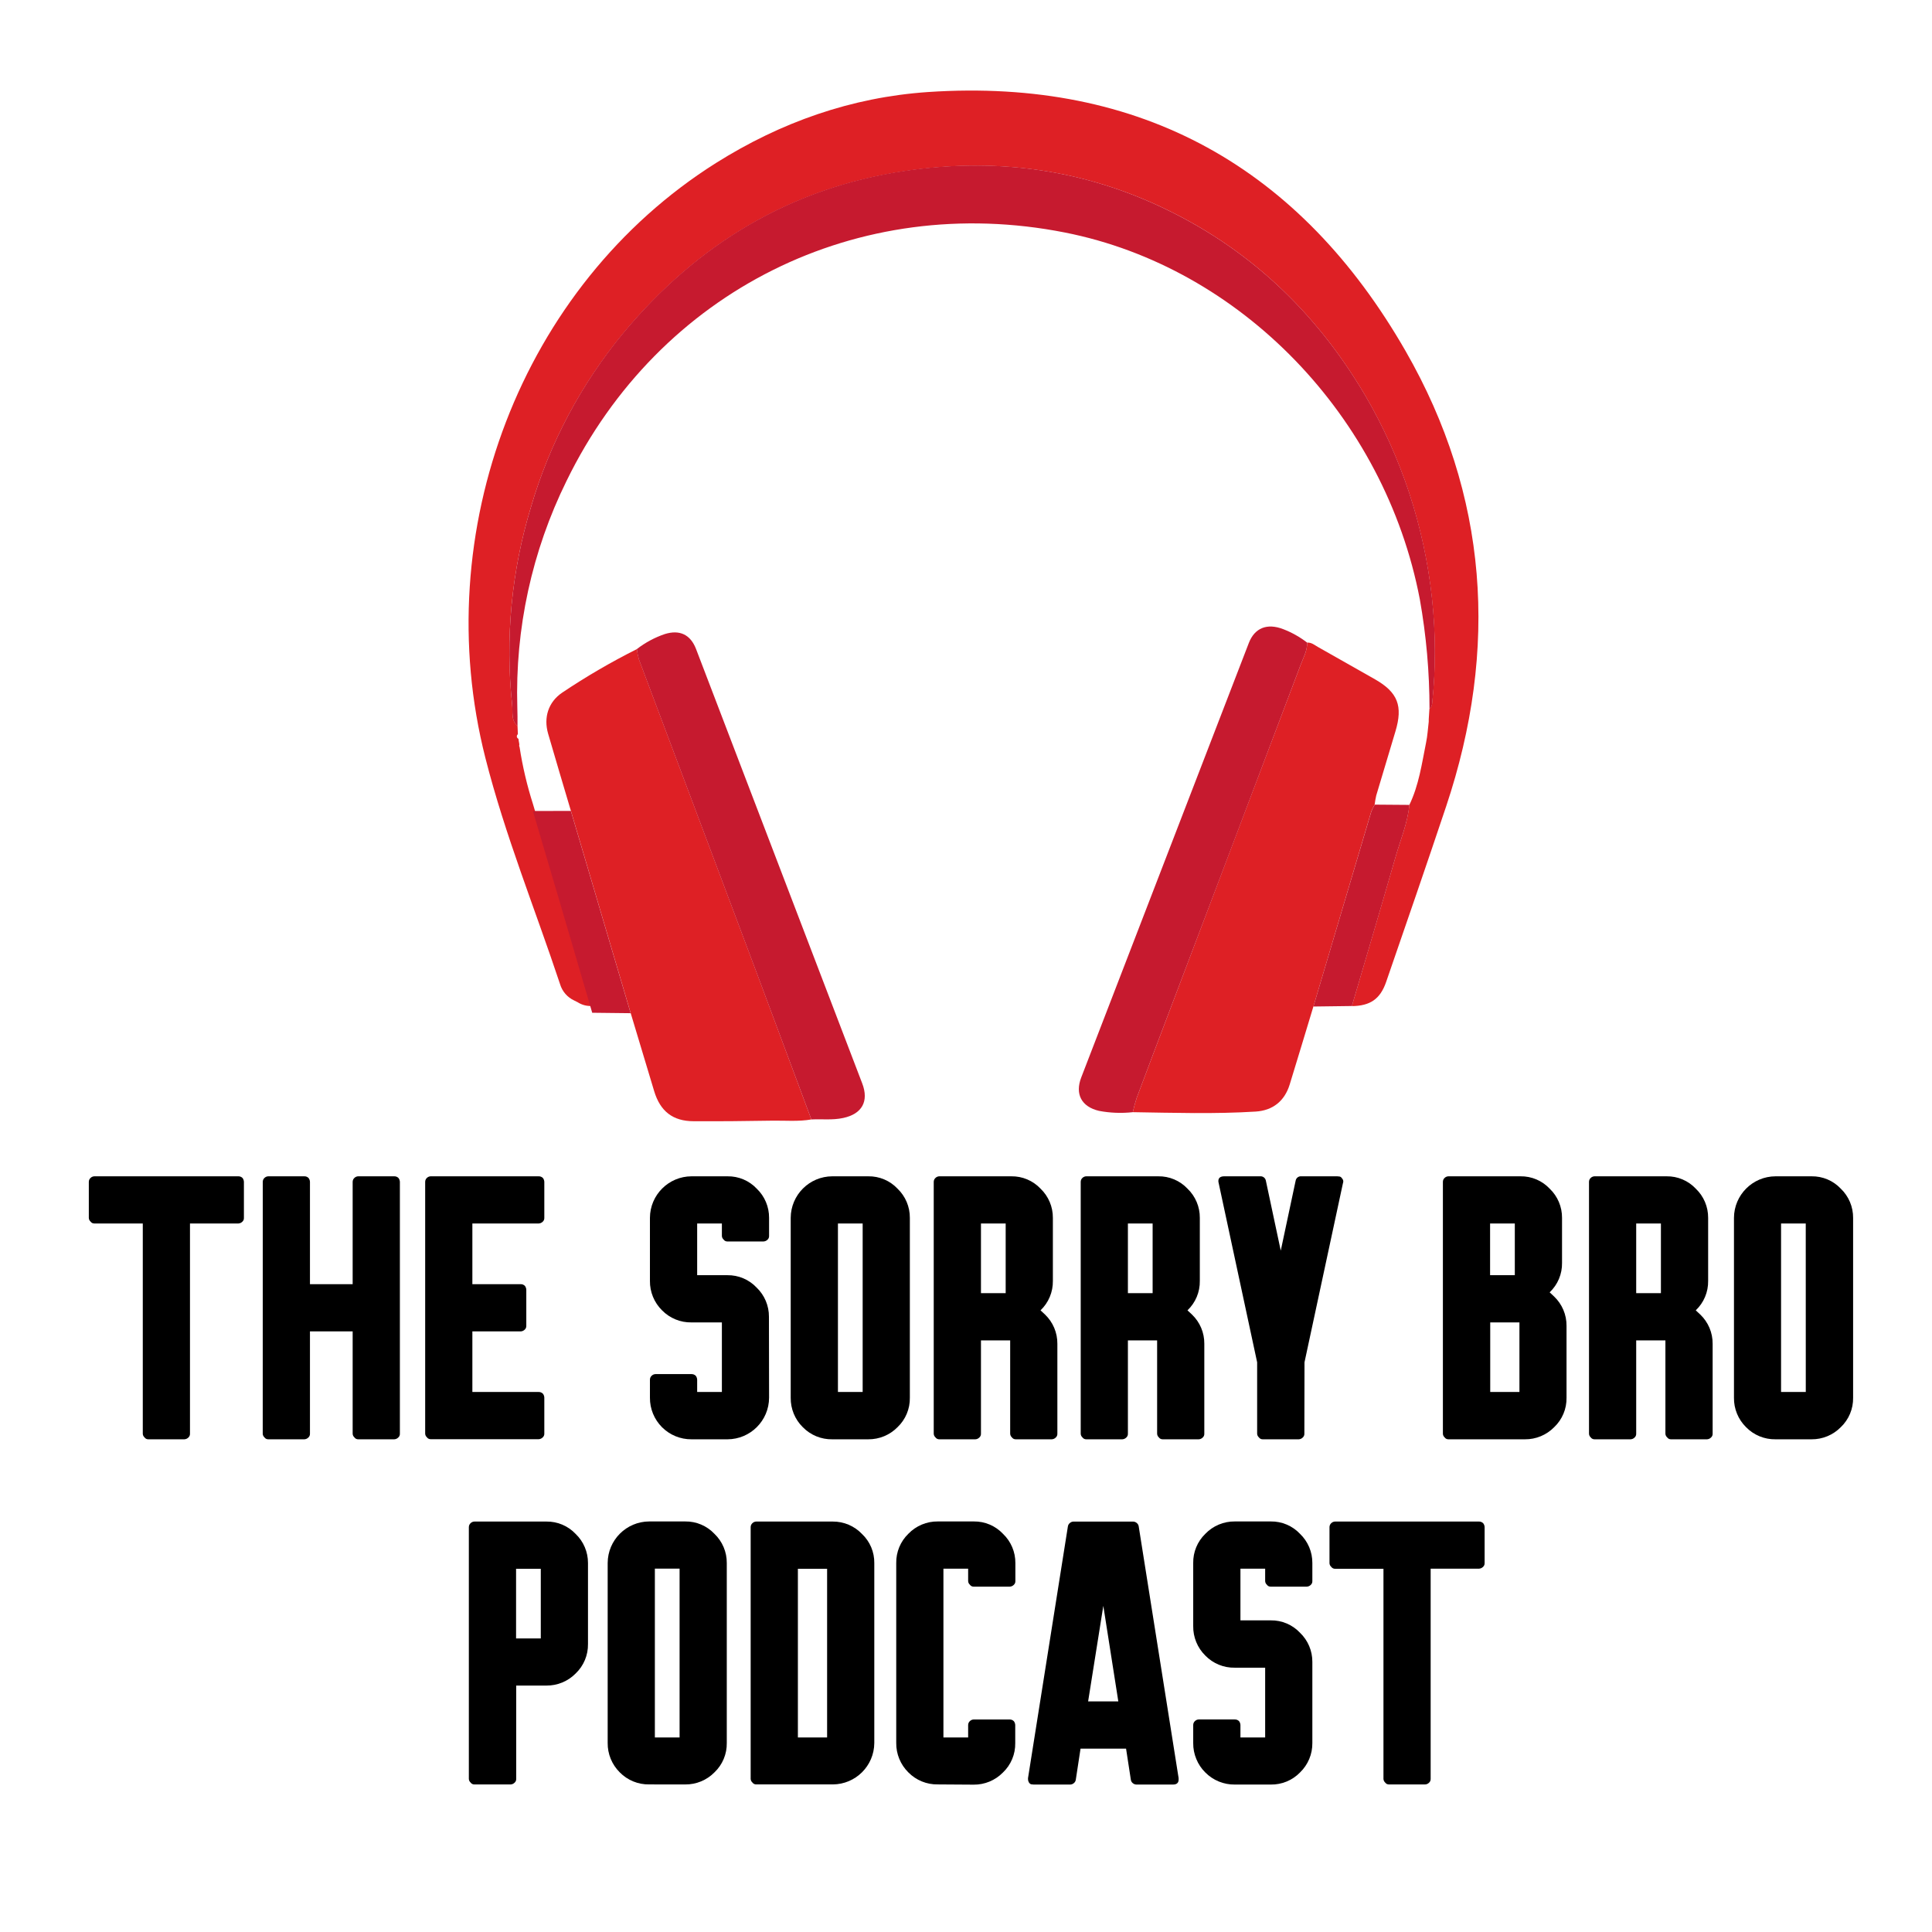
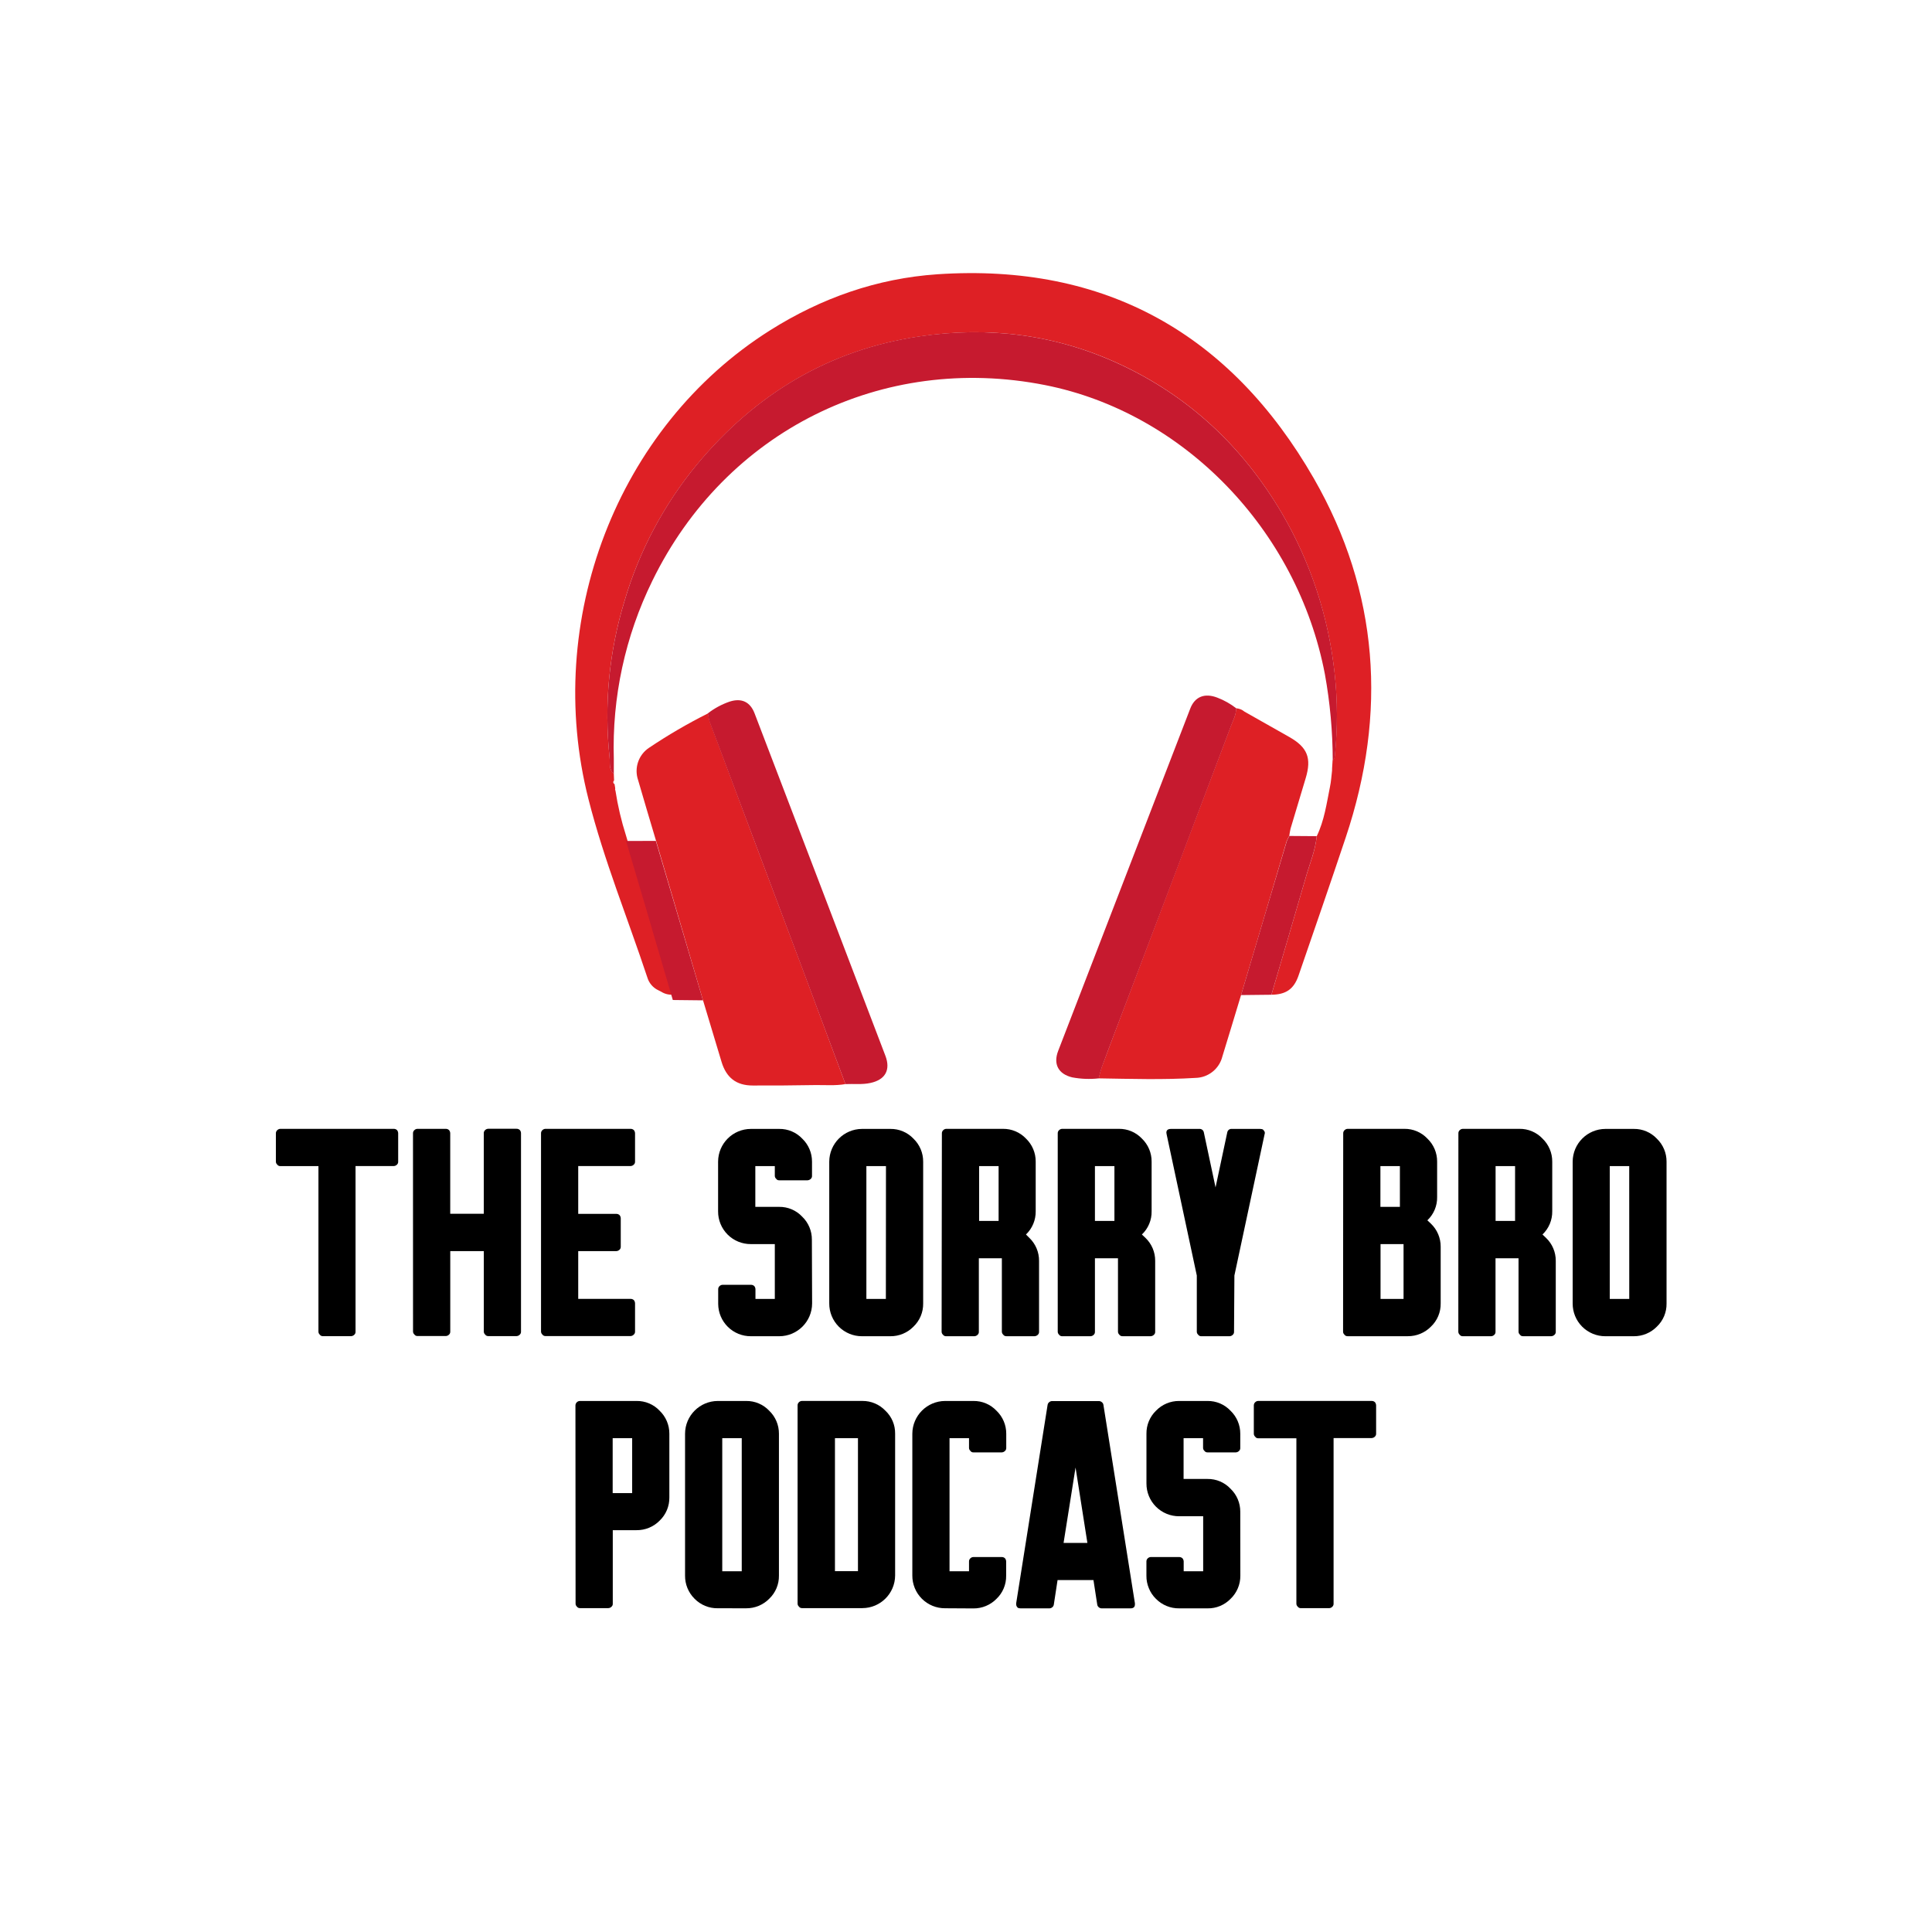
- <svg xmlns="http://www.w3.org/2000/svg" viewBox="0 0 576 576">
+ <svg xmlns="http://www.w3.org/2000/svg" id="Layer_1" data-name="Layer 1" viewBox="0 0 576 576">
  <defs>
    <style>.cls-1{fill:#de2025;}.cls-2{fill:#c61a2f;}</style>
  </defs>
-   <g id="Layer_1" data-name="Layer 1">
-     <path d="M42.57,364.77H28.16a1.37,1.37,0,0,1-1.18-.59,1.52,1.52,0,0,1-.5-1.09V352.37a1.58,1.58,0,0,1,.59-1.25,1.66,1.66,0,0,1,1.09-.42H71.05a1.7,1.7,0,0,1,1.26.5,2.05,2.05,0,0,1,.41,1.17v10.72a1.43,1.43,0,0,1-.5,1.18,1.83,1.83,0,0,1-1.17.5H56.64v62.66a1.45,1.45,0,0,1-.5,1.17,1.81,1.81,0,0,1-1.18.51H44.24a1.36,1.36,0,0,1-1.17-.59,1.51,1.51,0,0,1-.5-1.09Z" />
-     <path d="M78.34,352.37a1.57,1.57,0,0,1,.58-1.25A1.68,1.68,0,0,1,80,350.7H90.73a1.67,1.67,0,0,1,1.26.5,2,2,0,0,1,.42,1.17v30.49h12.73V352.37a1.58,1.58,0,0,1,.59-1.25,1.66,1.66,0,0,1,1.09-.42h10.72a1.7,1.7,0,0,1,1.26.5,2,2,0,0,1,.42,1.17v75.06a1.43,1.43,0,0,1-.51,1.17,1.79,1.79,0,0,1-1.17.51H106.82a1.35,1.35,0,0,1-1.17-.59,1.52,1.52,0,0,1-.51-1.09V396.94H92.41v30.49a1.45,1.45,0,0,1-.5,1.17,1.79,1.79,0,0,1-1.18.51H80a1.36,1.36,0,0,1-1.17-.59,1.51,1.51,0,0,1-.5-1.09Z" />
-     <path d="M126.76,352.37a1.57,1.57,0,0,1,.58-1.25,1.68,1.68,0,0,1,1.09-.42H160.6a1.7,1.7,0,0,1,1.26.5,2,2,0,0,1,.42,1.17v10.72a1.44,1.44,0,0,1-.51,1.18,1.83,1.83,0,0,1-1.17.5H140.83v18.09h14.41a1.71,1.71,0,0,1,1.26.51,2.05,2.05,0,0,1,.41,1.17v10.72a1.45,1.45,0,0,1-.5,1.18,1.83,1.83,0,0,1-1.17.5H140.83V415H160.6a1.71,1.71,0,0,1,1.26.51,2,2,0,0,1,.42,1.17v10.72a1.43,1.43,0,0,1-.51,1.17,1.79,1.79,0,0,1-1.17.51H128.43a1.36,1.36,0,0,1-1.17-.59,1.51,1.51,0,0,1-.5-1.09Z" />
-     <path d="M229.29,416.71a12.44,12.44,0,0,1-12.4,12.4H206.17a12.3,12.3,0,0,1-12.4-12.4v-5.36a1.58,1.58,0,0,1,.59-1.26,1.66,1.66,0,0,1,1.09-.42h10.72a1.74,1.74,0,0,1,1.26.5,2,2,0,0,1,.42,1.18V415h7.37V394.26h-9.05a12,12,0,0,1-8.79-3.6,12.13,12.13,0,0,1-3.61-8.8V363.09a12.44,12.44,0,0,1,12.4-12.39h10.72a11.74,11.74,0,0,1,8.72,3.68,11.94,11.94,0,0,1,3.68,8.71v5.37a1.42,1.42,0,0,1-.5,1.17,1.83,1.83,0,0,1-1.17.5H216.89a1.34,1.34,0,0,1-1.17-.59,1.51,1.51,0,0,1-.5-1.08v-3.69h-7.37v15.41h9a11.75,11.75,0,0,1,8.72,3.69,11.94,11.94,0,0,1,3.68,8.71Z" />
-     <path d="M248.14,429.11a12,12,0,0,1-8.79-3.61,12.09,12.09,0,0,1-3.61-8.79V363.09a12.44,12.44,0,0,1,12.4-12.39h10.72a11.74,11.74,0,0,1,8.72,3.68,11.94,11.94,0,0,1,3.68,8.71v53.62a11.84,11.84,0,0,1-3.68,8.79,12.09,12.09,0,0,1-8.72,3.61Zm9.05-64.34h-7.37V415h7.37Z" />
-     <path d="M278.38,352.37a1.58,1.58,0,0,1,.59-1.25,1.66,1.66,0,0,1,1.09-.42H301.5a11.74,11.74,0,0,1,8.72,3.68,11.94,11.94,0,0,1,3.68,8.71v18.77a11.88,11.88,0,0,1-3.68,8.8l1.34,1.25a11.94,11.94,0,0,1,3.68,8.71v26.81a1.45,1.45,0,0,1-.5,1.17,1.79,1.79,0,0,1-1.17.51H302.84a1.36,1.36,0,0,1-1.17-.59,1.55,1.55,0,0,1-.5-1.09V399.62h-8.71v27.81a1.43,1.43,0,0,1-.51,1.17,1.79,1.79,0,0,1-1.17.51H280.06a1.38,1.38,0,0,1-1.18-.59,1.55,1.55,0,0,1-.5-1.09Zm21.45,33.17V364.77h-7.37v20.77Z" />
-     <path d="M322.2,352.37a1.57,1.57,0,0,1,.58-1.25,1.68,1.68,0,0,1,1.09-.42h21.45a11.72,11.72,0,0,1,8.71,3.68,11.9,11.9,0,0,1,3.68,8.71v18.77a11.84,11.84,0,0,1-3.68,8.8l1.34,1.25a11.9,11.9,0,0,1,3.68,8.71v26.81a1.42,1.42,0,0,1-.5,1.17,1.79,1.79,0,0,1-1.17.51H346.66a1.37,1.37,0,0,1-1.18-.59,1.55,1.55,0,0,1-.5-1.09V399.62h-8.71v27.81a1.45,1.45,0,0,1-.5,1.17,1.81,1.81,0,0,1-1.18.51H323.87a1.36,1.36,0,0,1-1.17-.59,1.51,1.51,0,0,1-.5-1.09Zm21.44,33.17V364.77h-7.37v20.77Z" />
-     <path d="M388.88,427.43a1.43,1.43,0,0,1-.51,1.17,1.79,1.79,0,0,1-1.17.51H376.48a1.35,1.35,0,0,1-1.17-.59,1.52,1.52,0,0,1-.51-1.09V406.15l-11.47-53.44a2.35,2.35,0,0,1-.09-.59c0-.95.59-1.42,1.76-1.42h10.72A1.58,1.58,0,0,1,377.4,352l4.44,20.86L386.28,352A1.58,1.58,0,0,1,388,350.7h10.72l.75.08a1.27,1.27,0,0,1,.67.59,1.21,1.21,0,0,1,.34.92,1.32,1.32,0,0,1-.09.42l-11.47,53.44Z" />
-     <path d="M430.18,352.37a1.57,1.57,0,0,1,.58-1.25,1.68,1.68,0,0,1,1.09-.42H453.3a11.72,11.72,0,0,1,8.71,3.68,11.91,11.91,0,0,1,3.69,8.71V376.5a11.81,11.81,0,0,1-3.69,8.79l1.34,1.26a11.91,11.91,0,0,1,3.69,8.71v21.45a11.81,11.81,0,0,1-3.69,8.79,12.06,12.06,0,0,1-8.71,3.61H431.85a1.36,1.36,0,0,1-1.17-.59,1.51,1.51,0,0,1-.5-1.09Zm21.44,27.81V364.77h-7.37v15.41ZM453,415V394.26h-8.71V415Z" />
-     <path d="M473.74,352.37a1.57,1.57,0,0,1,.58-1.25,1.68,1.68,0,0,1,1.09-.42h21.45a11.72,11.72,0,0,1,8.71,3.68,11.91,11.91,0,0,1,3.69,8.71v18.77a11.85,11.85,0,0,1-3.69,8.8l1.34,1.25a11.91,11.91,0,0,1,3.69,8.71v26.81a1.43,1.43,0,0,1-.51,1.17,1.79,1.79,0,0,1-1.17.51H498.2a1.35,1.35,0,0,1-1.17-.59,1.52,1.52,0,0,1-.51-1.09V399.62h-8.71v27.81a1.45,1.45,0,0,1-.5,1.17,1.79,1.79,0,0,1-1.18.51H475.41a1.36,1.36,0,0,1-1.17-.59,1.51,1.51,0,0,1-.5-1.09Zm21.44,33.17V364.77h-7.37v20.77Z" />
-     <path d="M529.36,429.11a12,12,0,0,1-8.79-3.61,12.09,12.09,0,0,1-3.61-8.79V363.09a12.44,12.44,0,0,1,12.4-12.39h10.72a11.74,11.74,0,0,1,8.72,3.68,11.94,11.94,0,0,1,3.68,8.71v53.62a11.84,11.84,0,0,1-3.68,8.79,12.09,12.09,0,0,1-8.72,3.61Zm9-64.34H531V415h7.37Z" />
-     <path d="M139.78,455.31a1.61,1.61,0,0,1,.59-1.26,1.66,1.66,0,0,1,1.09-.42H162.9a11.75,11.75,0,0,1,8.72,3.69A11.94,11.94,0,0,1,175.3,466v24.13a11.88,11.88,0,0,1-3.68,8.8,12.08,12.08,0,0,1-8.72,3.6h-9v27.81a1.43,1.43,0,0,1-.51,1.17,1.77,1.77,0,0,1-1.17.5H141.46a1.34,1.34,0,0,1-1.17-.58,1.52,1.52,0,0,1-.51-1.09Zm21.45,12.4h-7.37v20.77h7.37Z" />
-     <path d="M193.56,532a12,12,0,0,1-8.79-3.6,12.14,12.14,0,0,1-3.6-8.79V466a12.44,12.44,0,0,1,12.39-12.4h10.73a11.73,11.73,0,0,1,8.71,3.69,11.9,11.9,0,0,1,3.68,8.71v53.62a11.8,11.8,0,0,1-3.68,8.79,12.05,12.05,0,0,1-8.71,3.6Zm9.05-64.33h-7.37V518h7.37Z" />
-     <path d="M223.8,455.31a1.61,1.61,0,0,1,.59-1.26,1.68,1.68,0,0,1,1.09-.42h22.79a11.91,11.91,0,0,1,8.71,3.69,11.72,11.72,0,0,1,3.68,8.71v53.62A12.43,12.43,0,0,1,248.27,532H225.48a1.35,1.35,0,0,1-1.17-.58,1.52,1.52,0,0,1-.51-1.09Zm22.79,12.4h-8.71V518h8.71Z" />
-     <path d="M279.6,532a12,12,0,0,1-8.8-3.6,12.14,12.14,0,0,1-3.6-8.79V466a11.88,11.88,0,0,1,3.6-8.71,12,12,0,0,1,8.8-3.69h10.72a11.73,11.73,0,0,1,8.71,3.69,11.91,11.91,0,0,1,3.69,8.71v5.36a1.44,1.44,0,0,1-.51,1.18,1.83,1.83,0,0,1-1.17.5H290.32a1.33,1.33,0,0,1-1.17-.59,1.49,1.49,0,0,1-.51-1.09v-3.68h-7.37V518h7.37v-3.68a1.58,1.58,0,0,1,.59-1.26,1.68,1.68,0,0,1,1.09-.42H301a1.74,1.74,0,0,1,1.26.5,2,2,0,0,1,.42,1.18v5.36a11.81,11.81,0,0,1-3.69,8.79,12.05,12.05,0,0,1-8.71,3.6Z" />
-     <path d="M351.39,530.12v.42q0,1.5-1.68,1.5H338.82a1.72,1.72,0,0,1-1.09-.41,1.57,1.57,0,0,1-.58-1l-1.43-9.3H322.15l-1.42,9.3a1.59,1.59,0,0,1-.59,1,1.7,1.7,0,0,1-1.09.41H308.16l-.75-.08a1.24,1.24,0,0,1-.67-.59,1.72,1.72,0,0,1-.25-.92v-.33l11.89-75.06a1.59,1.59,0,0,1,.59-1,1.66,1.66,0,0,1,1.09-.42h17.76a1.68,1.68,0,0,1,1.09.42,1.57,1.57,0,0,1,.58,1Zm-22.45-51.35-4.53,28.48h9Z" />
-     <path d="M391.26,519.65a12,12,0,0,1-3.68,8.79,11.88,11.88,0,0,1-8.71,3.6H368.14a12.14,12.14,0,0,1-8.79-3.6,11.86,11.86,0,0,1-2.68-4,12,12,0,0,1-.93-4.77v-5.36a1.58,1.58,0,0,1,.59-1.26,1.68,1.68,0,0,1,1.09-.42h10.72a1.73,1.73,0,0,1,1.26.5,2,2,0,0,1,.42,1.18V518h7.37V497.2h-9.05a11.93,11.93,0,0,1-8.79-3.61,12.09,12.09,0,0,1-3.61-8.79V466a11.85,11.85,0,0,1,3.61-8.71,12,12,0,0,1,8.79-3.69h10.73a11.73,11.73,0,0,1,8.71,3.69,11.94,11.94,0,0,1,3.68,8.71v5.36a1.43,1.43,0,0,1-.5,1.18,1.83,1.83,0,0,1-1.17.5H378.87a1.35,1.35,0,0,1-1.18-.59,1.52,1.52,0,0,1-.5-1.09v-3.68h-7.37v15.41h9.05a11.73,11.73,0,0,1,8.71,3.69,11.94,11.94,0,0,1,3.68,8.71Z" />
-     <path d="M412.46,467.71H398.05a1.36,1.36,0,0,1-1.17-.59,1.51,1.51,0,0,1-.51-1.09V455.31a1.61,1.61,0,0,1,.59-1.26,1.66,1.66,0,0,1,1.09-.42h42.89a1.71,1.71,0,0,1,1.26.51,2,2,0,0,1,.42,1.17V466a1.44,1.44,0,0,1-.51,1.18,1.83,1.83,0,0,1-1.17.5H426.53v62.66a1.45,1.45,0,0,1-.5,1.17,1.77,1.77,0,0,1-1.17.5H414.13a1.35,1.35,0,0,1-1.17-.58,1.55,1.55,0,0,1-.5-1.09Z" />
-     <path class="cls-1" d="M154.57,220.26l.27,1.85c0,.07-.09.15-.08.21a2.54,2.54,0,0,0,.15.44,111.61,111.61,0,0,0,4,17q3.94,13.36,7.9,26.73,4.9,16.69,9.79,33.42a7.11,7.11,0,0,1-4.4-1.12l-1-.5a7.81,7.81,0,0,1-4.22-4.86C159.53,271,150.56,249,144.72,226c-17.16-67.37,10.6-140.76,68.75-177.41C232.79,36.44,253.82,29,276.65,27.44c63.68-4.28,111.13,22.73,142.42,77.24,24.63,42.91,27.79,88.77,12.07,135.76-5.85,17.48-11.87,34.9-17.88,52.31-1.78,5.15-4.79,7.14-10.23,7.21,4.34-14.79,8.73-29.57,13-44.39,1.48-5.16,3.62-10.15,4.14-15.57,2.85-5.89,3.73-12.32,5-18.63.42-2,.54-4.15.79-6.23l0-.65c.07-1,.13-2.07.2-3.11a2.72,2.72,0,0,0,.84-2,147.83,147.83,0,0,0-.09-31,152,152,0,0,0-20-60.65c-14.8-25.07-35.06-44.18-61.62-56.44C321.2,50.2,295.91,47.08,269.82,51c-34.25,5.08-62,21.88-84,48.34A145.73,145.73,0,0,0,158.35,151a148.51,148.51,0,0,0-5.65,59.19c.22,2.06-.39,4.54,1.59,6.22l.11,2.49A.79.79,0,0,0,154.57,220.26Z" />
-     <path class="cls-1" d="M391.57,300.08c-2.35,7.75-4.68,15.5-7.06,23.24-1.51,4.91-5,7.75-10.14,8.08-12.21.76-24.43.37-36.64.18a43.87,43.87,0,0,1,1.16-4.26c3.1-8.31,6.25-16.59,9.39-24.88q19.75-52.1,39.48-104.21c.81-2.15,2-4.22,1.95-6.64,1.27-.11,2.18.71,3.17,1.27q8.53,4.81,17.05,9.66c6.81,3.89,8.39,7.95,6.09,15.57q-2.88,9.53-5.71,19.07a25.26,25.26,0,0,0-.48,2.76,13.83,13.83,0,0,0-1,2Q400.2,271,391.57,300.08Z" />
-     <path class="cls-1" d="M241.9,333.75c-3.86.67-7.77.3-11.66.36-7.8.13-15.6.21-23.4.17-6.28,0-10-3-11.8-8.94q-3.49-11.64-7-23.27-8.91-30.17-17.83-60.31c-2.27-7.66-4.56-15.3-6.79-23-1.41-4.85.06-9.44,4.16-12.24a205,205,0,0,1,22.3-13,19.54,19.54,0,0,0,.62,3.08q17.84,47.54,35.72,95.06Q234.09,312.69,241.9,333.75Z" />
-     <path class="cls-2" d="M154.29,216.43c-2-1.68-1.37-4.16-1.59-6.22A148.51,148.51,0,0,1,158.35,151a145.73,145.73,0,0,1,27.47-51.73c22-26.46,49.75-43.26,84-48.34,26.09-3.87,51.38-.75,75.5,10.38,26.56,12.26,46.82,31.37,61.62,56.44a152,152,0,0,1,20,60.65,147.83,147.83,0,0,1,.09,31,2.72,2.72,0,0,1-.84,2,186.47,186.47,0,0,0-2.89-32.74c-10.43-54.5-53.41-99-105.82-109.34-61.67-12.19-120.93,17.35-148.57,74.05a143,143,0,0,0-14.68,67.39C154.31,212.64,154.28,214.54,154.29,216.43Z" />
-     <path class="cls-2" d="M241.9,333.75q-7.85-21-15.7-42.09-17.85-47.53-35.72-95.06a19.54,19.54,0,0,1-.62-3.08,28.74,28.74,0,0,1,8.3-4.47c4.48-1.41,7.71.15,9.36,4.45Q232.3,258.24,257.06,323c2.05,5.35-.06,9.11-5.67,10.31C248.24,334,245.06,333.59,241.9,333.75Z" />
-     <path class="cls-2" d="M389.71,191.59c.05,2.42-1.14,4.49-1.95,6.64q-19.69,52.13-39.48,104.21c-3.14,8.29-6.29,16.57-9.39,24.88a43.87,43.87,0,0,0-1.16,4.26,34.05,34.05,0,0,1-10.08-.39c-5.23-1.23-7.22-5-5.28-10q25-64.76,49.95-129.49c1.73-4.48,5.43-6,10.27-4.12A28.06,28.06,0,0,1,389.71,191.59Z" />
-     <path class="cls-2" d="M170.19,241.76q8.91,30.15,17.83,60.31l-11.46-.13q-4.91-16.71-9.79-33.42-3.93-13.36-7.9-26.73Z" />
-     <path class="cls-2" d="M391.57,300.08q8.64-29.1,17.29-58.19a13.83,13.83,0,0,1,1-2l10.33.08c-.52,5.42-2.66,10.41-4.14,15.57-4.26,14.82-8.65,29.6-13,44.39Z" />
-     <path class="cls-1" d="M154.57,222.26a.79.79,0,0,1-.17-1.34A1.26,1.26,0,0,1,154.57,222.26Z" />
-     <path class="cls-1" d="M426,214.49l0,.65Z" />
-     <path class="cls-1" d="M154.91,224.76a2.54,2.54,0,0,1-.15-.44c0-.06.05-.14.08-.21Z" />
-     <path class="cls-1" d="M171.2,300.32l1,.5Z" />
+   <g id="Layer_1-2" data-name="Layer 1">
+     <path d="M94.94,347.66H83.58a1.07,1.07,0,0,1-.93-.46,1.19,1.19,0,0,1-.4-.86v-8.45a1.24,1.24,0,0,1,.47-1,1.31,1.31,0,0,1,.86-.34h33.81a1.32,1.32,0,0,1,1,.4,1.6,1.6,0,0,1,.32.92v8.45a1.13,1.13,0,0,1-.39.93,1.39,1.39,0,0,1-.92.39H106v49.4a1.13,1.13,0,0,1-.4.92,1.46,1.46,0,0,1-.93.4H96.25a1.07,1.07,0,0,1-.92-.47,1.17,1.17,0,0,1-.39-.85Z" />
+     <path d="M123.13,337.89a1.21,1.21,0,0,1,.46-1,1.34,1.34,0,0,1,.85-.34h8.46a1.32,1.32,0,0,1,1,.4,1.54,1.54,0,0,1,.33.92v24h10v-24a1.2,1.2,0,0,1,.46-1,1.31,1.31,0,0,1,.86-.34H154a1.32,1.32,0,0,1,1,.4,1.48,1.48,0,0,1,.33.92v59.17a1.13,1.13,0,0,1-.4.92,1.41,1.41,0,0,1-.92.4h-8.45a1.06,1.06,0,0,1-.92-.47,1.16,1.16,0,0,1-.4-.85V373h-10v24a1.15,1.15,0,0,1-.39.92,1.41,1.41,0,0,1-.93.4h-8.46a1.06,1.06,0,0,1-.92-.47,1.18,1.18,0,0,1-.4-.85Z" />
+     <path d="M161.3,337.89a1.21,1.21,0,0,1,.46-1,1.34,1.34,0,0,1,.85-.34H188a1.36,1.36,0,0,1,1,.4,1.61,1.61,0,0,1,.33.92v8.45a1.11,1.11,0,0,1-.41.93,1.37,1.37,0,0,1-.92.39H172.39v14.26h11.36a1.33,1.33,0,0,1,1,.41,1.58,1.58,0,0,1,.32.92v8.45a1.14,1.14,0,0,1-.39.93,1.44,1.44,0,0,1-.92.39H172.39v14.24H188a1.36,1.36,0,0,1,1,.4,1.61,1.61,0,0,1,.33.92V397a1.12,1.12,0,0,1-.41.92,1.37,1.37,0,0,1-.92.41H162.61a1.1,1.1,0,0,1-.92-.47,1.21,1.21,0,0,1-.39-.86Z" />
+     <path d="M242.12,388.61a9.81,9.81,0,0,1-9.78,9.77h-8.45a9.69,9.69,0,0,1-9.77-9.62v-4.38a1.23,1.23,0,0,1,.46-1,1.3,1.3,0,0,1,.86-.33h8.45a1.35,1.35,0,0,1,1,.39,1.58,1.58,0,0,1,.34.93v2.88H231V370.91h-7.14a9.7,9.7,0,0,1-9.77-9.77v-14.8a9.8,9.8,0,0,1,9.77-9.77h8.45a9.27,9.27,0,0,1,6.87,2.9,9.44,9.44,0,0,1,2.91,6.87v4.23a1.13,1.13,0,0,1-.4.93,1.5,1.5,0,0,1-.92.39h-8.46a1,1,0,0,1-.92-.47,1.14,1.14,0,0,1-.39-.85v-2.91h-5.81v12.15h7.09a9.24,9.24,0,0,1,6.87,2.91,9.4,9.4,0,0,1,2.9,6.87Z" />
+     <path d="M257,398.38a9.73,9.73,0,0,1-9.77-9.77V346.34a9.81,9.81,0,0,1,9.77-9.77h8.45a9.31,9.31,0,0,1,6.88,2.9,9.43,9.43,0,0,1,2.9,6.87v42.27a9.36,9.36,0,0,1-2.9,6.92,9.54,9.54,0,0,1-6.88,2.85Zm7.14-50.72H258.3v39.6h5.81Z" />
+     <path d="M280.81,337.89a1.26,1.26,0,0,1,.46-1,1.33,1.33,0,0,1,.86-.34H299a9.31,9.31,0,0,1,6.88,2.9,9.43,9.43,0,0,1,2.9,6.87v14.8a9.38,9.38,0,0,1-2.9,6.93l1,1a9.39,9.39,0,0,1,2.9,6.86v21.13a1.13,1.13,0,0,1-.39.93,1.46,1.46,0,0,1-.92.4h-8.46a1.06,1.06,0,0,1-.92-.47,1.22,1.22,0,0,1-.4-.86V375.13h-6.86v21.93a1.13,1.13,0,0,1-.4.92,1.46,1.46,0,0,1-.93.4h-8.45a1.1,1.1,0,0,1-.93-.47,1.21,1.21,0,0,1-.39-.85ZM297.72,364V347.66h-5.81V364Z" />
+     <path d="M315.35,337.89a1.21,1.21,0,0,1,.46-1,1.34,1.34,0,0,1,.86-.34h16.9a9.27,9.27,0,0,1,6.87,2.9,9.42,9.42,0,0,1,2.9,6.87v14.8a9.3,9.3,0,0,1-2.9,6.93l1.06,1a9.39,9.39,0,0,1,2.9,6.86v21.13a1.13,1.13,0,0,1-.4.93,1.43,1.43,0,0,1-.92.4h-8.45a1.08,1.08,0,0,1-.93-.47,1.21,1.21,0,0,1-.39-.86V375.13h-6.87v21.93a1.15,1.15,0,0,1-.39.92,1.46,1.46,0,0,1-.93.4h-8.45a1.08,1.08,0,0,1-.93-.47,1.21,1.21,0,0,1-.39-.85ZM332.25,364V347.66h-5.81V364Z" />
+     <path d="M367.91,397.06a1.13,1.13,0,0,1-.4.92,1.46,1.46,0,0,1-.92.4h-8.45a1.08,1.08,0,0,1-.93-.47,1.2,1.2,0,0,1-.4-.85V380.28l-9-42.12a1.84,1.84,0,0,1-.07-.47c0-.75.46-1.12,1.39-1.12h8.45a1.25,1.25,0,0,1,1.32,1l3.5,16.44,3.5-16.44a1.25,1.25,0,0,1,1.36-1h8.45l.59.07a1,1,0,0,1,.53.46,1,1,0,0,1,.19,1.06l-9,42.12Z" />
+     <path d="M400.46,337.89a1.24,1.24,0,0,1,.46-1,1.36,1.36,0,0,1,.86-.34h16.91a9.26,9.26,0,0,1,6.86,2.9,9.39,9.39,0,0,1,2.91,6.87v10.57a9.3,9.3,0,0,1-2.91,6.93l1.06,1a9.43,9.43,0,0,1,2.91,6.87v16.91a9.31,9.31,0,0,1-2.91,6.92,9.54,9.54,0,0,1-6.87,2.85h-18a1.06,1.06,0,0,1-.92-.47,1.18,1.18,0,0,1-.4-.85Zm16.9,21.92V347.66h-5.81v12.15Zm1.09,27.45V370.91h-6.86v16.35Z" />
+     <path d="M434.8,337.89a1.21,1.21,0,0,1,.46-1,1.34,1.34,0,0,1,.86-.34H453a9.27,9.27,0,0,1,6.87,2.9,9.43,9.43,0,0,1,2.91,6.87v14.8a9.35,9.35,0,0,1-2.91,6.93l1.05,1a9.36,9.36,0,0,1,2.91,6.86v21.13a1.13,1.13,0,0,1-.4.93,1.43,1.43,0,0,1-.92.4h-8.45a1,1,0,0,1-.92-.47,1.18,1.18,0,0,1-.41-.86V375.13h-6.86v21.93a1.15,1.15,0,0,1-.39.92,1.43,1.43,0,0,1-.93.4h-8.45a1.08,1.08,0,0,1-.93-.47,1.21,1.21,0,0,1-.39-.85ZM451.7,364V347.66h-5.81V364Z" />
+     <path d="M478.64,398.38a9.71,9.71,0,0,1-9.77-9.77V346.34a9.8,9.8,0,0,1,9.77-9.77h8.45a9.27,9.27,0,0,1,6.87,2.9,9.43,9.43,0,0,1,2.9,6.87v42.27a9.28,9.28,0,0,1-2.9,6.92,9.54,9.54,0,0,1-6.87,2.85Zm7.09-50.72h-5.8v39.6h5.81Z" />
+     <path d="M171.56,419a1.36,1.36,0,0,1,1.33-1.32h16.89a9.23,9.23,0,0,1,6.88,2.91,9.43,9.43,0,0,1,2.9,6.84v19a9.38,9.38,0,0,1-2.9,6.93,9.49,9.49,0,0,1-6.88,2.84h-7.09v21.92a1.1,1.1,0,0,1-.4.92,1.36,1.36,0,0,1-.92.4h-8.48A1.07,1.07,0,0,1,172,479a1.22,1.22,0,0,1-.4-.86Zm16.91,9.77h-5.81v16.38h5.81Z" />
+     <path d="M214,479.48a9.45,9.45,0,0,1-6.93-2.84,9.57,9.57,0,0,1-2.83-6.93V427.46a9.8,9.8,0,0,1,9.76-9.78h8.46a9.28,9.28,0,0,1,6.87,2.91,9.42,9.42,0,0,1,2.9,6.87v42.26a9.33,9.33,0,0,1-2.9,6.93,9.53,9.53,0,0,1-6.87,2.84Zm7.14-50.71h-5.81v39.68h5.81Z" />
+     <path d="M237.79,419a1.26,1.26,0,0,1,.46-1,1.32,1.32,0,0,1,.86-.33h18a9.36,9.36,0,0,1,6.86,2.91,9.21,9.21,0,0,1,2.9,6.86v42.27a9.79,9.79,0,0,1-9.76,9.73h-18a1.06,1.06,0,0,1-.92-.46,1.19,1.19,0,0,1-.4-.86Zm18,9.77h-6.86v39.65h6.86Z" />
+     <path d="M281.77,479.48a9.7,9.7,0,0,1-9.77-9.77V427.46a9.82,9.82,0,0,1,9.77-9.78h8.45a9.28,9.28,0,0,1,6.87,2.91,9.43,9.43,0,0,1,2.91,6.87v4.22a1.14,1.14,0,0,1-.41.93,1.43,1.43,0,0,1-.92.4h-8.45a1,1,0,0,1-.92-.47,1.15,1.15,0,0,1-.4-.86v-2.9h-5.81v39.67h5.81v-2.91a1.23,1.23,0,0,1,.46-1,1.3,1.3,0,0,1,.86-.33h8.42a1.35,1.35,0,0,1,1,.39,1.53,1.53,0,0,1,.33.93v4.23a9.3,9.3,0,0,1-2.9,6.93,9.53,9.53,0,0,1-6.87,2.84Z" />
+     <path d="M338.36,478v.33c0,.79-.44,1.18-1.33,1.18h-8.58a1.36,1.36,0,0,1-.86-.32,1.26,1.26,0,0,1-.46-.79L326,471.07h-10.7l-1.12,7.33a1.26,1.26,0,0,1-.46.79,1.36,1.36,0,0,1-.86.32h-8.59l-.59-.06a1,1,0,0,1-.53-.47,1.3,1.3,0,0,1-.19-.72V478l9.37-59.17a1.26,1.26,0,0,1,.46-.78,1.33,1.33,0,0,1,.86-.34h14a1.36,1.36,0,0,1,.86.34,1.22,1.22,0,0,1,.46.78Zm-17.7-40.48L317.09,460h7.1Z" />
+     <path d="M369.79,469.75a9.42,9.42,0,0,1-2.91,6.92,9.32,9.32,0,0,1-6.86,2.84h-8.46a9.54,9.54,0,0,1-6.93-2.84,9.24,9.24,0,0,1-2.11-3.15,9.33,9.33,0,0,1-.73-3.76v-4.22a1.24,1.24,0,0,1,.46-1,1.35,1.35,0,0,1,.86-.33h8.45a1.36,1.36,0,0,1,1,.4,1.56,1.56,0,0,1,.34.93v2.91h5.81v-16.4h-7.14a9.71,9.71,0,0,1-9.77-9.77V427.46a9.38,9.38,0,0,1,2.84-6.87,9.48,9.48,0,0,1,6.93-2.91H360a9.26,9.26,0,0,1,6.86,2.91,9.43,9.43,0,0,1,2.91,6.87v4.22a1.13,1.13,0,0,1-.4.93,1.46,1.46,0,0,1-.92.4H360a1.08,1.08,0,0,1-.93-.47,1.18,1.18,0,0,1-.39-.86v-2.9h-5.81v12.15H360a9.22,9.22,0,0,1,6.86,2.91,9.4,9.4,0,0,1,2.91,6.86Z" />
+     <path d="M386.5,428.8H375.14a1,1,0,0,1-.92-.46,1.2,1.2,0,0,1-.41-.86V419a1.27,1.27,0,0,1,.47-1,1.3,1.3,0,0,1,.86-.33h33.8a1.33,1.33,0,0,1,1,.4,1.61,1.61,0,0,1,.33.92v8.43a1.15,1.15,0,0,1-.4.93,1.5,1.5,0,0,1-.93.39H397.59v49.39a1.16,1.16,0,0,1-.4.92,1.34,1.34,0,0,1-.92.4h-8.46a1.09,1.09,0,0,1-.92-.46,1.21,1.21,0,0,1-.39-.86Z" />
+     <path class="cls-1" d="M183.22,233.76l.21,1.46c0,.05-.07.11-.06.16a2.06,2.06,0,0,0,.12.35,88.1,88.1,0,0,0,3.15,13.4q3.11,10.53,6.23,21.07l7.71,26.34a5.62,5.62,0,0,1-3.46-.88l-.79-.4a6.15,6.15,0,0,1-3.33-3.83c-5.87-17.68-12.94-35-17.55-53.15-13.52-53.1,8.36-110.95,54.2-139.84,15.22-9.58,31.8-15.44,49.8-16.67C329.64,78.4,367,99.69,391.71,142.65c19.41,33.83,21.9,70,9.51,107-4.61,13.78-9.36,27.51-14.09,41.24-1.41,4.06-3.78,5.62-8.07,5.68,3.42-11.66,6.88-23.31,10.25-35,1.17-4.07,2.85-8,3.26-12.27,2.25-4.65,2.94-9.71,3.94-14.69.34-1.57.43-3.27.63-4.91v-.51c.05-.79.1-1.63.15-2.45a2.18,2.18,0,0,0,.67-1.58,116.66,116.66,0,0,0-.07-24.43,119.81,119.81,0,0,0-15.77-47.81c-11.66-19.76-27.63-34.82-48.57-44.49-19-8.74-38.92-11.2-59.49-8.11-27,4-48.87,17.25-66.21,38.1a115,115,0,0,0-21.65,40.72,117.11,117.11,0,0,0-4.46,46.66c.18,1.62-.3,3.58,1.26,4.9l.08,2a.62.62,0,0,0-.12.87A.73.73,0,0,0,183.22,233.76Z" />
+     <path class="cls-1" d="M370,296.67c-1.85,6.11-3.69,12.22-5.57,18.32a8.42,8.42,0,0,1-8,6.37c-9.62.6-19.25.29-28.88.14a32.56,32.56,0,0,1,.92-3.35c2.44-6.56,4.92-13.08,7.4-19.62q15.57-41.05,31.12-82.14c.64-1.69,1.57-3.32,1.53-5.23a4.32,4.32,0,0,1,2.5,1l13.44,7.61c5.37,3.07,6.62,6.27,4.8,12.28q-2.26,7.5-4.5,15c-.16.72-.29,1.44-.38,2.17a11.65,11.65,0,0,0-.79,1.58Q376.84,273.75,370,296.67Z" />
+     <path class="cls-1" d="M252.06,323.21c-3.05.53-6.13.24-9.2.29-6.14.1-12.29.16-18.44.13-4.95,0-7.88-2.36-9.3-7.05q-2.76-9.16-5.52-18.34-7-23.78-14-47.54c-1.79-6-3.6-12.06-5.36-18.13a8.33,8.33,0,0,1,3.28-9.64,161.45,161.45,0,0,1,17.58-10.25,15.61,15.61,0,0,0,.49,2.43Q225.6,252.58,239.7,290,245.9,306.61,252.06,323.21Z" />
+     <path class="cls-2" d="M183,230.74c-1.58-1.33-1.08-3.28-1.26-4.9a117.19,117.19,0,0,1,4.46-46.68,114.92,114.92,0,0,1,21.65-40.77c17.34-20.86,39.22-34.1,66.21-38.1,20.57-3.05,40.5-.6,59.51,8.18,20.94,9.66,36.91,24.72,48.58,44.49a119.75,119.75,0,0,1,15.76,47.8A116.76,116.76,0,0,1,398,225.2a2.12,2.12,0,0,1-.66,1.57A146.78,146.78,0,0,0,395,201c-8.22-43-42.1-78-83.41-86.19-48.61-9.61-95.32,13.68-117.11,58.37A112.81,112.81,0,0,0,183,226.27C183,227.75,183,229.25,183,230.74Z" />
+     <path class="cls-2" d="M252.06,323.21q-6.19-16.54-12.38-33.17-14.07-37.47-28.16-74.93a15.59,15.59,0,0,1-.48-2.43,22.37,22.37,0,0,1,6.54-3.52c3.53-1.12,6.08.11,7.38,3.5q19.53,51,39,102.08c1.62,4.22,0,7.18-4.46,8.13C257.05,323.41,254.55,323.09,252.06,323.21Z" />
+     <path class="cls-2" d="M368.56,211.16c0,1.91-.89,3.54-1.53,5.23q-15.52,41.1-31.12,82.14c-2.48,6.54-5,13.06-7.4,19.62a32.56,32.56,0,0,0-.92,3.35,26.76,26.76,0,0,1-7.94-.3c-4.13-1-5.69-3.95-4.17-7.89q19.71-51,39.38-102.06c1.36-3.54,4.28-4.73,8.09-3.25A21.84,21.84,0,0,1,368.56,211.16Z" />
+     <path class="cls-2" d="M195.53,250.7q7,23.78,14.06,47.54l-9-.1q-3.87-13.17-7.71-26.34-3.1-10.53-6.23-21.07Z" />
+     <path class="cls-2" d="M370,296.67q6.81-22.93,13.63-45.86a10.13,10.13,0,0,1,.79-1.58l8.14.06c-.41,4.28-2.1,8.21-3.26,12.28-3.36,11.68-6.82,23.33-10.25,35Z" />
+     <path class="cls-1" d="M183.22,235.33a.62.62,0,0,1-.32-.82.68.68,0,0,1,.18-.23A1,1,0,0,1,183.22,235.33Z" />
+     <path class="cls-1" d="M183.49,237.3a2,2,0,0,1-.12-.34.7.7,0,0,1,.06-.17Z" />
+     <path class="cls-1" d="M196.33,296.86l.79.4Z" />
  </g>
</svg>
